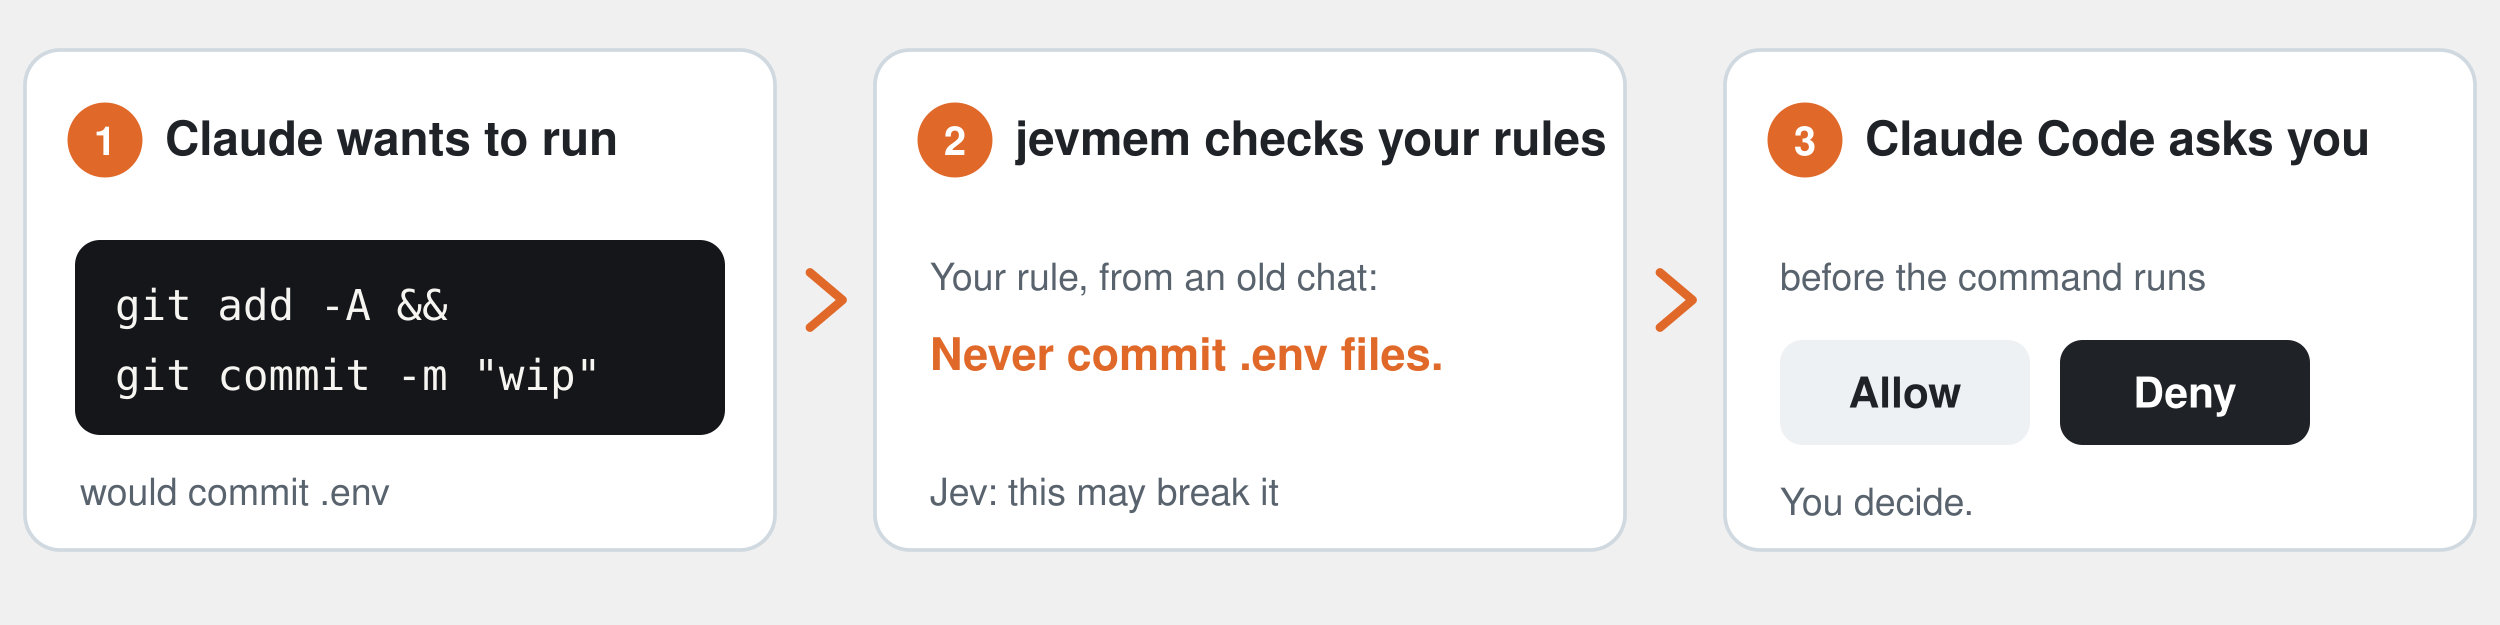
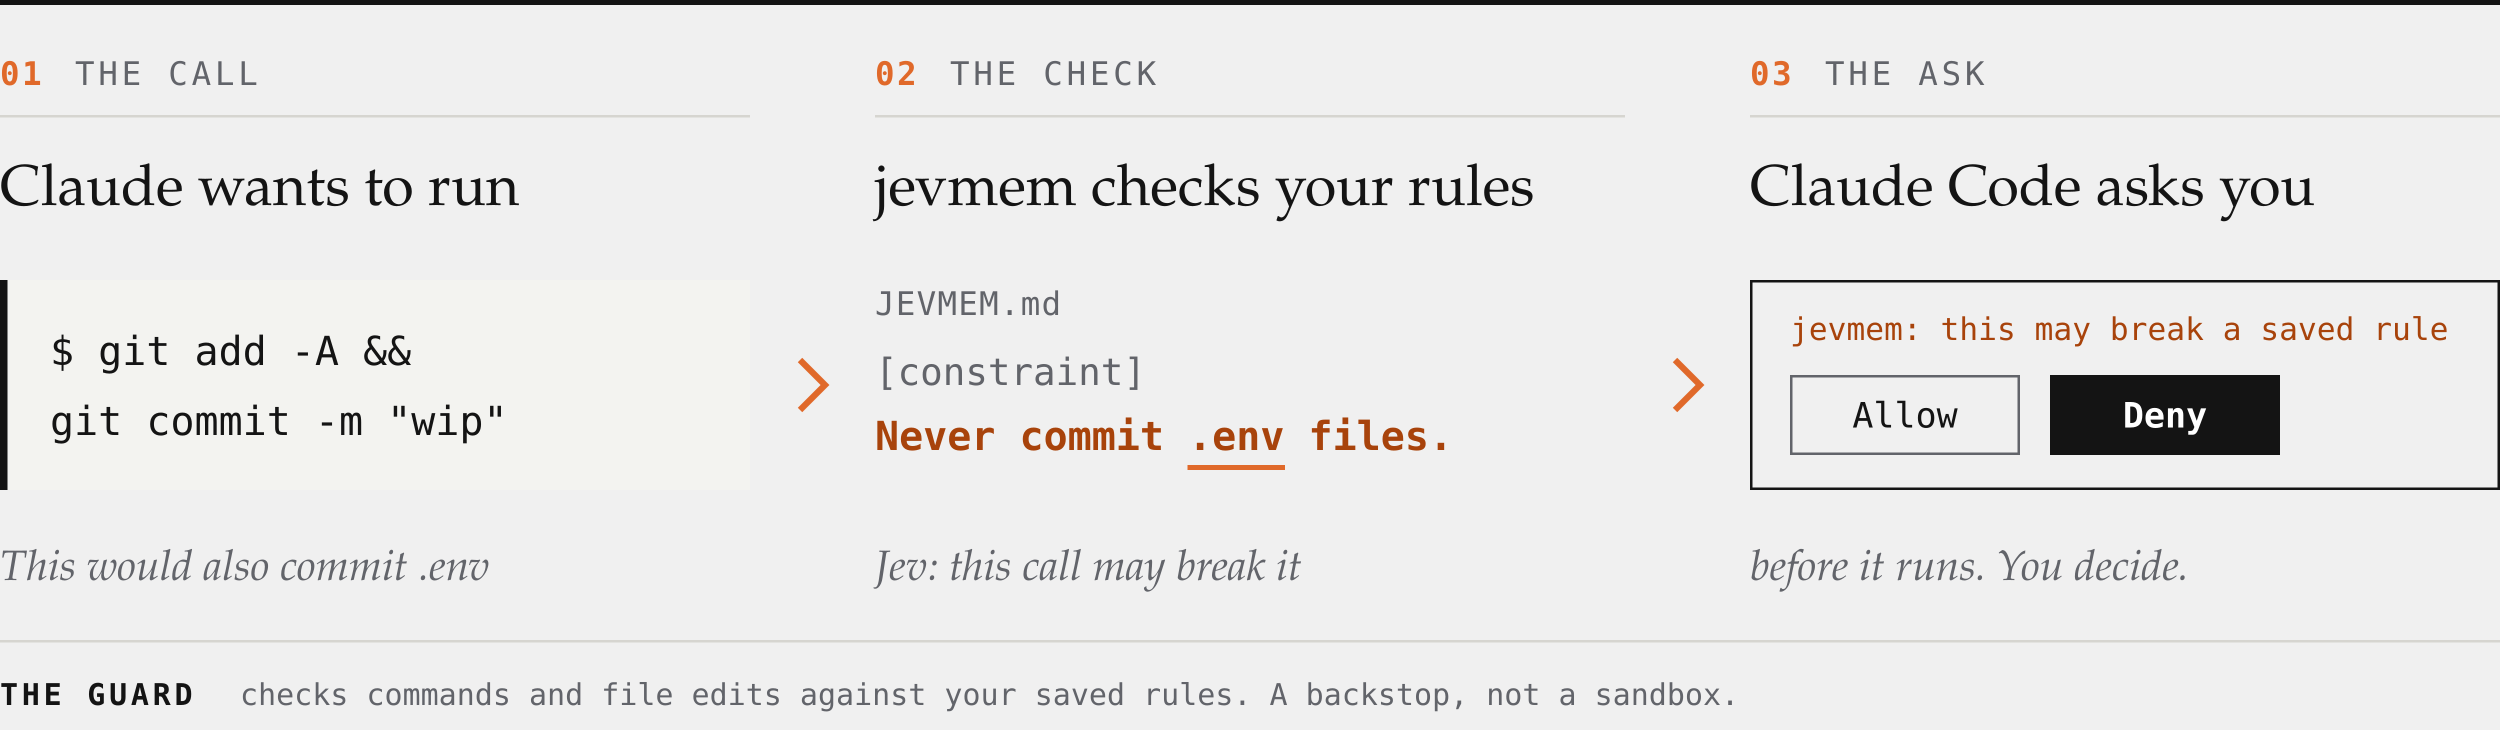
- <svg xmlns="http://www.w3.org/2000/svg" viewBox="0 0 1000 250" width="1000" height="250" role="img" aria-label="The guard: Claude wants to run a command, jevmem checks it against your saved rules, and Claude Code asks you first.">
-   <rect x="10" y="20" width="300" height="200" rx="14" fill="#ffffff" stroke="#d1d9e0" stroke-width="1.5" />
-   <circle cx="42" cy="56" r="15" fill="#E0692A" />
-   <text x="42" y="62" font-family="-apple-system, BlinkMacSystemFont, 'Segoe UI', Helvetica, Arial, sans-serif" font-size="16" font-weight="700" fill="#ffffff" text-anchor="middle">1</text>
-   <text x="66" y="62" font-family="-apple-system, BlinkMacSystemFont, 'Segoe UI', Helvetica, Arial, sans-serif" font-size="19" font-weight="700" fill="#1f2328" text-anchor="start">Claude wants to run</text>
-   <path d="M324.0 109.0 L337.0 120.0 L324.0 131.0" fill="none" stroke="#E0692A" stroke-width="3.5" stroke-linecap="round" stroke-linejoin="round" />
-   <rect x="350" y="20" width="300" height="200" rx="14" fill="#ffffff" stroke="#d1d9e0" stroke-width="1.5" />
-   <circle cx="382" cy="56" r="15" fill="#E0692A" />
-   <text x="382" y="62" font-family="-apple-system, BlinkMacSystemFont, 'Segoe UI', Helvetica, Arial, sans-serif" font-size="16" font-weight="700" fill="#ffffff" text-anchor="middle">2</text>
-   <text x="406" y="62" font-family="-apple-system, BlinkMacSystemFont, 'Segoe UI', Helvetica, Arial, sans-serif" font-size="19" font-weight="700" fill="#1f2328" text-anchor="start">jevmem checks your rules</text>
-   <path d="M664.0 109.0 L677.0 120.0 L664.0 131.0" fill="none" stroke="#E0692A" stroke-width="3.5" stroke-linecap="round" stroke-linejoin="round" />
-   <rect x="690" y="20" width="300" height="200" rx="14" fill="#ffffff" stroke="#d1d9e0" stroke-width="1.5" />
-   <circle cx="722" cy="56" r="15" fill="#E0692A" />
-   <text x="722" y="62" font-family="-apple-system, BlinkMacSystemFont, 'Segoe UI', Helvetica, Arial, sans-serif" font-size="16" font-weight="700" fill="#ffffff" text-anchor="middle">3</text>
-   <text x="746" y="62" font-family="-apple-system, BlinkMacSystemFont, 'Segoe UI', Helvetica, Arial, sans-serif" font-size="19" font-weight="700" fill="#1f2328" text-anchor="start">Claude Code asks you</text>
-   <rect x="30" y="96" width="260" height="78" rx="10" fill="#15161a" />
-   <text x="46" y="128" font-family="ui-monospace, SFMono-Regular, Menlo, Consolas, monospace" font-size="17" fill="#f6f5f1">git add -A &amp;&amp;</text>
-   <text x="46" y="156" font-family="ui-monospace, SFMono-Regular, Menlo, Consolas, monospace" font-size="17" fill="#f6f5f1">git commit -m "wip"</text>
-   <text x="32" y="202" font-family="-apple-system, BlinkMacSystemFont, 'Segoe UI', Helvetica, Arial, sans-serif" font-size="15" font-weight="400" fill="#59636e" text-anchor="start">would commit .env</text>
-   <text x="372" y="116" font-family="-apple-system, BlinkMacSystemFont, 'Segoe UI', Helvetica, Arial, sans-serif" font-size="15" font-weight="400" fill="#59636e" text-anchor="start">Your rule, from an old chat:</text>
-   <text x="372" y="148" font-family="-apple-system, BlinkMacSystemFont, 'Segoe UI', Helvetica, Arial, sans-serif" font-size="18" font-weight="700" fill="#E0692A" text-anchor="start">Never commit .env files.</text>
-   <text x="372" y="202" font-family="-apple-system, BlinkMacSystemFont, 'Segoe UI', Helvetica, Arial, sans-serif" font-size="15" font-weight="400" fill="#59636e" text-anchor="start">Jev: this may break it</text>
-   <text x="712" y="116" font-family="-apple-system, BlinkMacSystemFont, 'Segoe UI', Helvetica, Arial, sans-serif" font-size="15" font-weight="400" fill="#59636e" text-anchor="start">before the command runs</text>
-   <rect x="712" y="136" width="100" height="42" rx="9" fill="#eef1f4" />
-   <text x="762" y="163" font-family="-apple-system, BlinkMacSystemFont, 'Segoe UI', Helvetica, Arial, sans-serif" font-size="17" font-weight="600" fill="#1f2328" text-anchor="middle">Allow</text>
-   <rect x="824" y="136" width="100" height="42" rx="9" fill="#1f2328" />
-   <text x="874" y="163" font-family="-apple-system, BlinkMacSystemFont, 'Segoe UI', Helvetica, Arial, sans-serif" font-size="17" font-weight="600" fill="#ffffff" text-anchor="middle">Deny</text>
-   <text x="712" y="206" font-family="-apple-system, BlinkMacSystemFont, 'Segoe UI', Helvetica, Arial, sans-serif" font-size="15" font-weight="400" fill="#59636e" text-anchor="start">You decide.</text>
+ <svg xmlns="http://www.w3.org/2000/svg" viewBox="0 0 1000 292" width="1000" height="292" role="img" aria-label="The guard: Claude wants to run a command, jevmem checks it against your saved rules, and Claude Code asks you first.">
+   <rect x="0" y="0" width="1000" height="2" fill="#141414" />
+   <text x="0" y="34" font-family="ui-monospace, SFMono-Regular, Menlo, Consolas, monospace" font-size="13" font-weight="700" fill="#e0692a" text-anchor="start" letter-spacing="1">01</text>
+   <text x="30" y="34" font-family="ui-monospace, SFMono-Regular, Menlo, Consolas, monospace" font-size="13" font-weight="400" fill="#62646a" text-anchor="start" letter-spacing="1.5">THE CALL</text>
+   <rect x="0" y="46" width="300" height="1" fill="#d6d5d0" />
+   <text x="0" y="82" font-family="Newsreader, 'Iowan Old Style', 'Palatino Linotype', Georgia, serif" font-size="23" font-weight="400" fill="#141414" text-anchor="start">Claude wants to run</text>
+   <path d="M320.0 144 L330.0 154 L320.0 164" fill="none" stroke="#e0692a" stroke-width="2.5" stroke-linejoin="miter" />
+   <text x="350" y="34" font-family="ui-monospace, SFMono-Regular, Menlo, Consolas, monospace" font-size="13" font-weight="700" fill="#e0692a" text-anchor="start" letter-spacing="1">02</text>
+   <text x="380" y="34" font-family="ui-monospace, SFMono-Regular, Menlo, Consolas, monospace" font-size="13" font-weight="400" fill="#62646a" text-anchor="start" letter-spacing="1.5">THE CHECK</text>
+   <rect x="350" y="46" width="300" height="1" fill="#d6d5d0" />
+   <text x="350" y="82" font-family="Newsreader, 'Iowan Old Style', 'Palatino Linotype', Georgia, serif" font-size="23" font-weight="400" fill="#141414" text-anchor="start">jevmem checks your rules</text>
+   <path d="M670.0 144 L680.0 154 L670.0 164" fill="none" stroke="#e0692a" stroke-width="2.5" stroke-linejoin="miter" />
+   <text x="700" y="34" font-family="ui-monospace, SFMono-Regular, Menlo, Consolas, monospace" font-size="13" font-weight="700" fill="#e0692a" text-anchor="start" letter-spacing="1">03</text>
+   <text x="730" y="34" font-family="ui-monospace, SFMono-Regular, Menlo, Consolas, monospace" font-size="13" font-weight="400" fill="#62646a" text-anchor="start" letter-spacing="1.5">THE ASK</text>
+   <rect x="700" y="46" width="300" height="1" fill="#d6d5d0" />
+   <text x="700" y="82" font-family="Newsreader, 'Iowan Old Style', 'Palatino Linotype', Georgia, serif" font-size="23" font-weight="400" fill="#141414" text-anchor="start">Claude Code asks you</text>
+   <rect x="0" y="112" width="300" height="84" fill="#f3f3f0" />
+   <rect x="0" y="112" width="3" height="84" fill="#141414" />
+   <text x="20" y="146" font-family="ui-monospace, SFMono-Regular, Menlo, Consolas, monospace" font-size="16" font-weight="400" fill="#141414" text-anchor="start">$ git add -A &amp;&amp;</text>
+   <text x="20" y="174" font-family="ui-monospace, SFMono-Regular, Menlo, Consolas, monospace" font-size="16" font-weight="400" fill="#141414" text-anchor="start">  git commit -m "wip"</text>
+   <text x="0" y="232" font-family="Newsreader, 'Iowan Old Style', 'Palatino Linotype', Georgia, serif" font-size="17" font-weight="400" fill="#62646a" text-anchor="start" font-style="italic">This would also commit .env</text>
+   <text x="350" y="126" font-family="ui-monospace, SFMono-Regular, Menlo, Consolas, monospace" font-size="13" font-weight="400" fill="#62646a" text-anchor="start" letter-spacing="0.5">JEVMEM.md</text>
+   <text x="350" y="154" font-family="ui-monospace, SFMono-Regular, Menlo, Consolas, monospace" font-size="15" font-weight="400" fill="#62646a" text-anchor="start">[constraint]</text>
+   <text x="350" y="180" font-family="ui-monospace, SFMono-Regular, Menlo, Consolas, monospace" font-size="16" font-weight="700" fill="#a8430b" text-anchor="start">Never commit .env files.</text>
+   <rect x="475" y="186" width="39" height="2" fill="#e0692a" />
+   <text x="350" y="232" font-family="Newsreader, 'Iowan Old Style', 'Palatino Linotype', Georgia, serif" font-size="17" font-weight="400" fill="#62646a" text-anchor="start" font-style="italic">Jev: this call may break it</text>
+   <rect x="700.5" y="112.5" width="299" height="83" fill="none" stroke="#141414" stroke-width="1" />
+   <text x="716" y="136" font-family="ui-monospace, SFMono-Regular, Menlo, Consolas, monospace" font-size="12.5" font-weight="400" fill="#a8430b" text-anchor="start">jevmem: this may break a saved rule</text>
+   <rect x="716.5" y="150.5" width="91" height="31" fill="none" stroke="#62646a" stroke-width="1" />
+   <text x="762" y="171" font-family="ui-monospace, SFMono-Regular, Menlo, Consolas, monospace" font-size="14" font-weight="400" fill="#141414" text-anchor="middle">Allow</text>
+   <rect x="820" y="150" width="92" height="32" fill="#141414" />
+   <text x="866" y="171" font-family="ui-monospace, SFMono-Regular, Menlo, Consolas, monospace" font-size="14" font-weight="700" fill="#ffffff" text-anchor="middle">Deny</text>
+   <text x="700" y="232" font-family="Newsreader, 'Iowan Old Style', 'Palatino Linotype', Georgia, serif" font-size="17" font-weight="400" fill="#62646a" text-anchor="start" font-style="italic">before it runs. You decide.</text>
+   <rect x="0" y="256" width="1000" height="1" fill="#d6d5d0" />
+   <text x="0" y="282" font-family="ui-monospace, SFMono-Regular, Menlo, Consolas, monospace" font-size="12" font-weight="700" fill="#141414" text-anchor="start" letter-spacing="1.5">THE GUARD</text>
+   <text x="96" y="282" font-family="ui-monospace, SFMono-Regular, Menlo, Consolas, monospace" font-size="12" font-weight="400" fill="#62646a" text-anchor="start">checks commands and file edits against your saved rules. A backstop, not a sandbox.</text>
</svg>
